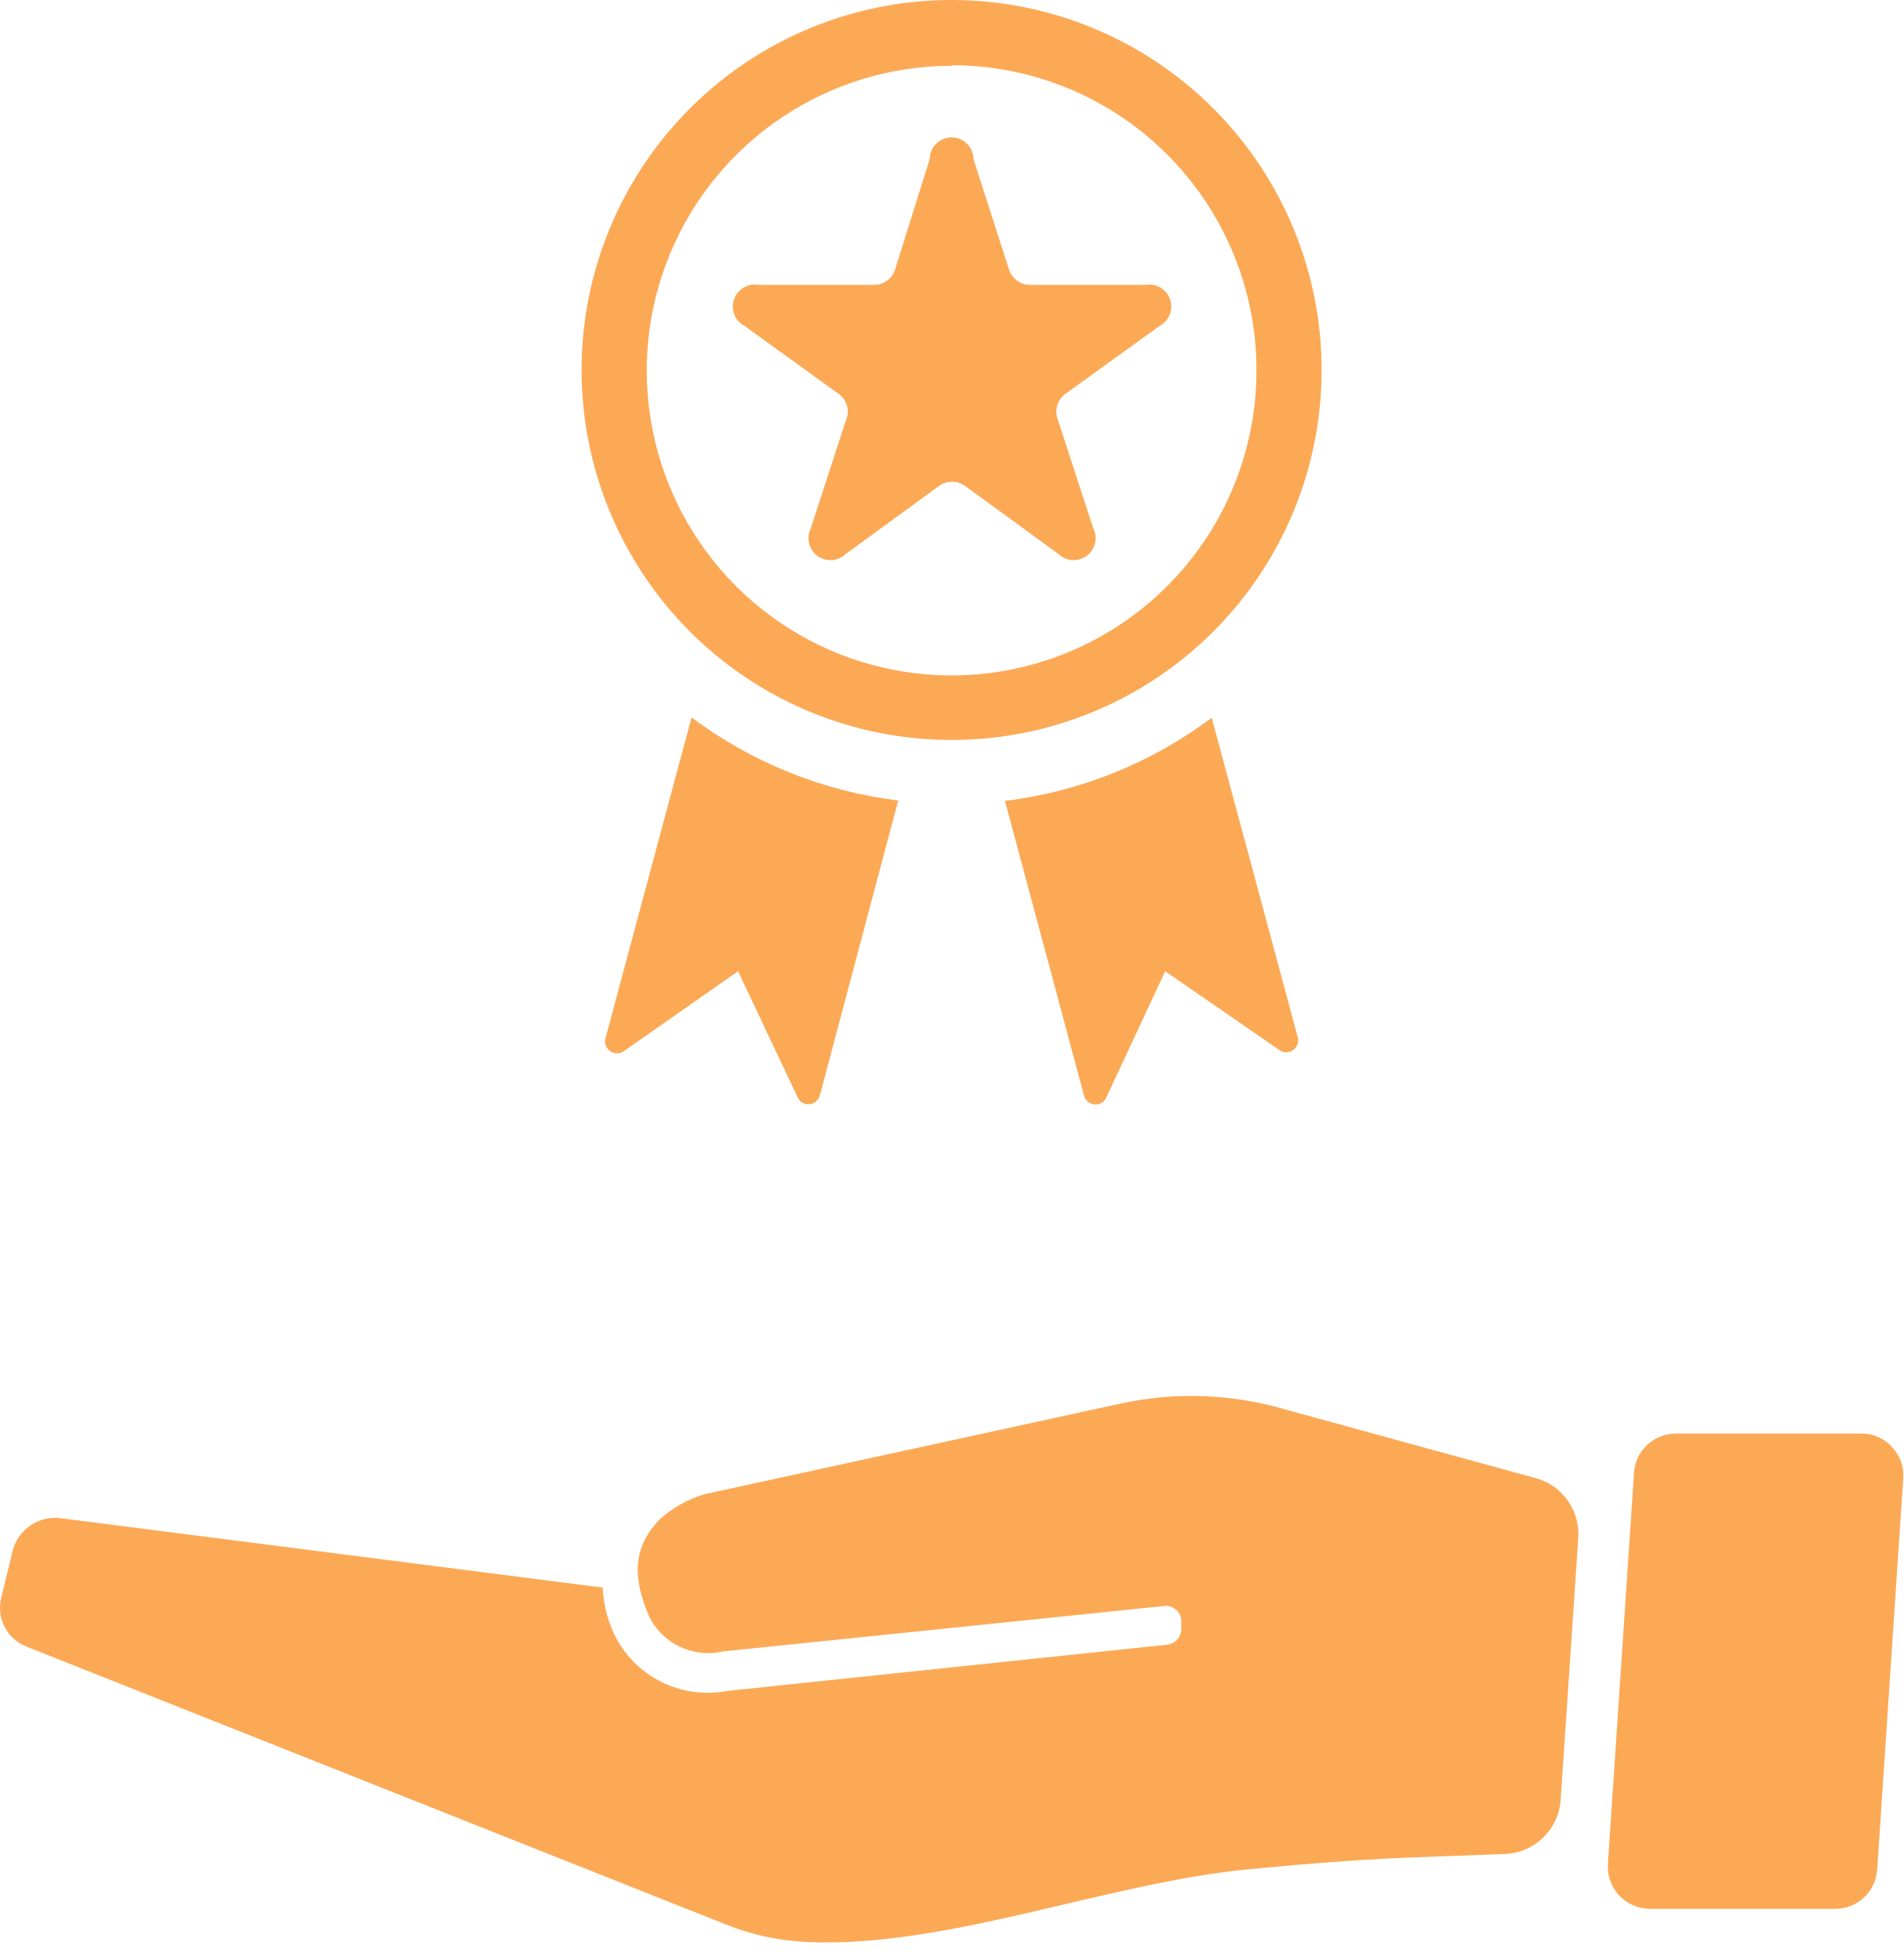
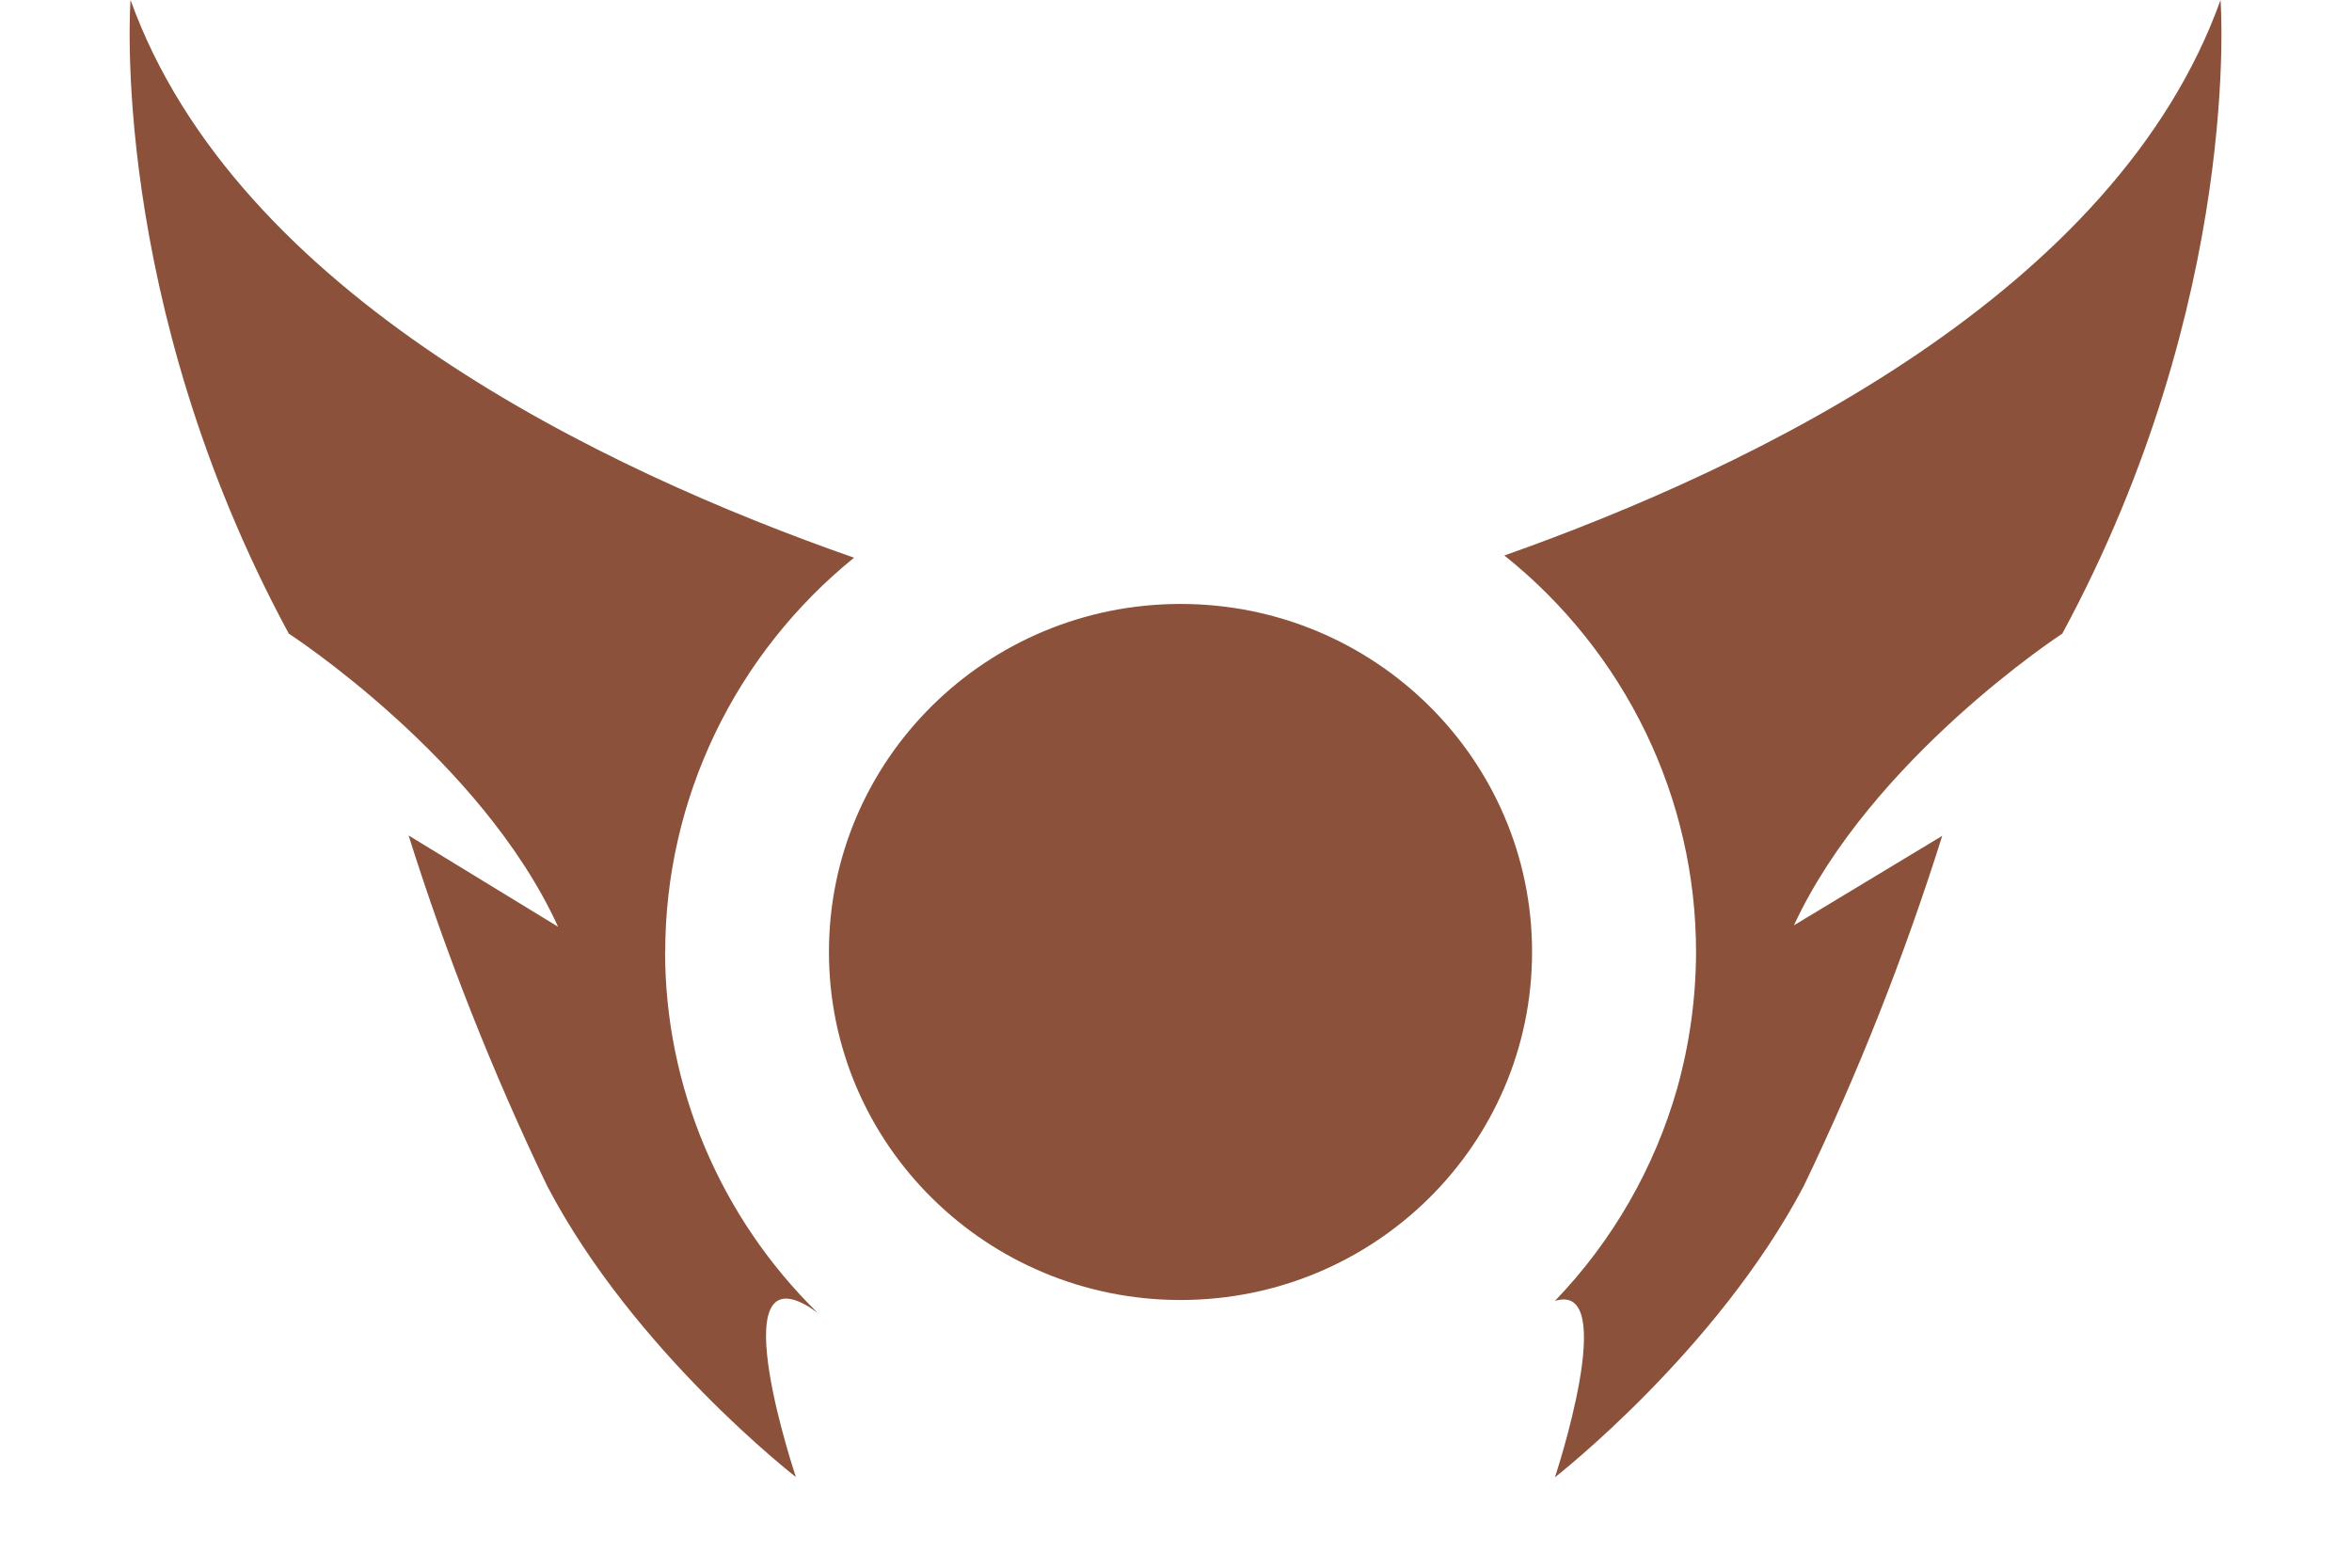
- <svg xmlns="http://www.w3.org/2000/svg" width="100" height="103" viewBox="0 0 100 103" fill="none">
-   <path fill-rule="evenodd" clip-rule="evenodd" d="M47.194 42.057L43.077 57.553C43.014 57.814 42.789 58.003 42.523 58.026C42.258 58.053 42.005 57.904 41.902 57.656L38.776 51.039L32.781 55.237C32.564 55.395 32.272 55.395 32.055 55.237C31.835 55.084 31.74 54.809 31.812 54.557L36.334 37.698H36.33C39.51 40.076 43.253 41.585 47.194 42.067L47.194 42.057ZM88.049 75.335H97.792C98.404 75.326 98.99 75.582 99.395 76.037C99.823 76.479 100.039 77.078 99.994 77.686L98.625 98.248C98.548 99.41 97.584 100.311 96.422 100.311H86.675C86.076 100.307 85.499 100.059 85.085 99.626C84.67 99.19 84.45 98.604 84.472 98.005L85.846 77.447V77.443C85.896 76.263 86.869 75.335 88.049 75.335ZM67.64 74.1L80.68 77.677C82.086 78.055 83.023 79.384 82.919 80.835L81.996 94.568C81.897 96.131 80.631 97.365 79.068 97.428C73.406 97.658 72.415 97.59 65.668 98.226C58.172 98.928 49.744 102.388 42.407 102.054L42.412 102.05C40.939 101.996 39.493 101.68 38.133 101.131L1.396 86.532C0.364 86.132 -0.203 85.028 0.067 83.96L0.68 81.434C0.995 80.335 2.071 79.632 3.207 79.785L31.665 83.429C31.701 84.262 31.899 85.082 32.251 85.839C33.309 88.082 35.755 89.325 38.192 88.861L61.335 86.429H61.33C61.776 86.375 62.1 85.974 62.06 85.528V85.123C62.037 84.906 61.934 84.708 61.763 84.573C61.592 84.433 61.375 84.37 61.159 84.397L37.979 86.785C36.412 87.145 34.799 86.375 34.097 84.929C33.218 82.888 33.245 81.271 34.687 79.821H34.682C35.353 79.231 36.137 78.79 36.988 78.528L58.897 73.754C61.794 73.128 64.802 73.249 67.64 74.1ZM51.149 8.374L53.005 14.139C53.154 14.648 53.631 14.99 54.158 14.968H60.203C60.762 14.878 61.307 15.211 61.482 15.752C61.658 16.292 61.41 16.882 60.906 17.139L56.005 20.679C55.573 20.972 55.392 21.522 55.564 22.012L57.442 27.778H57.447C57.69 28.282 57.537 28.886 57.086 29.215C56.636 29.544 56.014 29.503 55.613 29.116L50.726 25.553H50.722C50.307 25.238 49.731 25.238 49.316 25.553L44.429 29.116C44.024 29.503 43.402 29.544 42.952 29.215C42.501 28.886 42.348 28.282 42.591 27.778L44.469 22.012H44.474C44.65 21.521 44.469 20.972 44.033 20.679L39.132 17.139C38.627 16.882 38.38 16.292 38.555 15.752C38.731 15.211 39.276 14.878 39.839 14.968H45.879C46.411 14.99 46.884 14.648 47.032 14.139L48.843 8.374C48.843 7.738 49.361 7.22 49.996 7.22C50.632 7.22 51.149 7.738 51.149 8.374ZM49.996 0C44.839 0 39.893 2.049 36.249 5.698C32.605 9.342 30.555 14.288 30.555 19.445C30.555 24.598 32.605 29.544 36.249 33.193C39.893 36.837 44.839 38.886 49.996 38.886C55.154 38.886 60.099 36.837 63.744 33.193C67.388 29.544 69.437 24.598 69.437 19.445C69.437 14.288 67.388 9.342 63.744 5.698C60.099 2.049 55.154 0 49.996 0ZM49.996 3.459C43.514 3.459 37.672 7.369 35.195 13.355C32.718 19.346 34.096 26.238 38.681 30.814C43.271 35.395 50.167 36.756 56.148 34.265C62.135 31.774 66.026 25.923 66.013 19.445C66.013 15.197 64.324 11.121 61.319 8.117C58.32 5.112 54.243 3.428 49.996 3.428L49.996 3.459ZM52.798 42.088C56.739 41.606 60.482 40.102 63.662 37.719L68.18 54.498C68.252 54.755 68.158 55.025 67.937 55.178C67.725 55.34 67.428 55.34 67.212 55.178L61.217 51.039L58.127 57.669C58.023 57.917 57.771 58.065 57.505 58.038C57.235 58.016 57.014 57.827 56.951 57.565L52.798 42.088Z" fill="#fca956" />
+ <svg xmlns="http://www.w3.org/2000/svg" width="18" height="12" viewBox="0 0 18 12" fill="none">
+   <path fill-rule="evenodd" clip-rule="evenodd" d="M5.091 7.287C5.091 6.71 5.221 6.139 5.471 5.617C5.721 5.095 6.085 4.635 6.536 4.269C4.612 3.597 1.812 2.259 0.999 0C0.999 0 0.826 2.289 2.21 4.85C2.21 4.85 3.683 5.805 4.271 7.094L3.127 6.395C3.416 7.313 3.771 8.21 4.188 9.079C4.852 10.347 6.091 11.306 6.091 11.306C6.091 11.306 5.515 9.593 6.192 10.004L6.257 10.049C5.887 9.686 5.594 9.255 5.393 8.779C5.193 8.304 5.089 7.794 5.09 7.279L5.091 7.287ZM11.513 4.252C11.97 4.617 12.34 5.08 12.594 5.605C12.848 6.13 12.98 6.705 12.98 7.287C12.979 7.639 12.931 7.989 12.836 8.329C12.663 8.939 12.342 9.498 11.9 9.958C12.4 9.802 11.9 11.308 11.9 11.308C11.9 11.308 13.137 10.345 13.803 9.081C14.221 8.213 14.575 7.316 14.864 6.398L13.729 7.083C14.323 5.802 15.783 4.85 15.783 4.85C17.167 2.289 16.994 0 16.994 0C16.193 2.239 13.433 3.573 11.513 4.252ZM11.725 7.287C11.725 8.758 10.521 9.951 9.035 9.951C7.549 9.951 6.344 8.758 6.344 7.287C6.344 5.816 7.549 4.623 9.035 4.623C10.521 4.623 11.725 5.816 11.725 7.287Z" fill="#8C513A" />
</svg>
